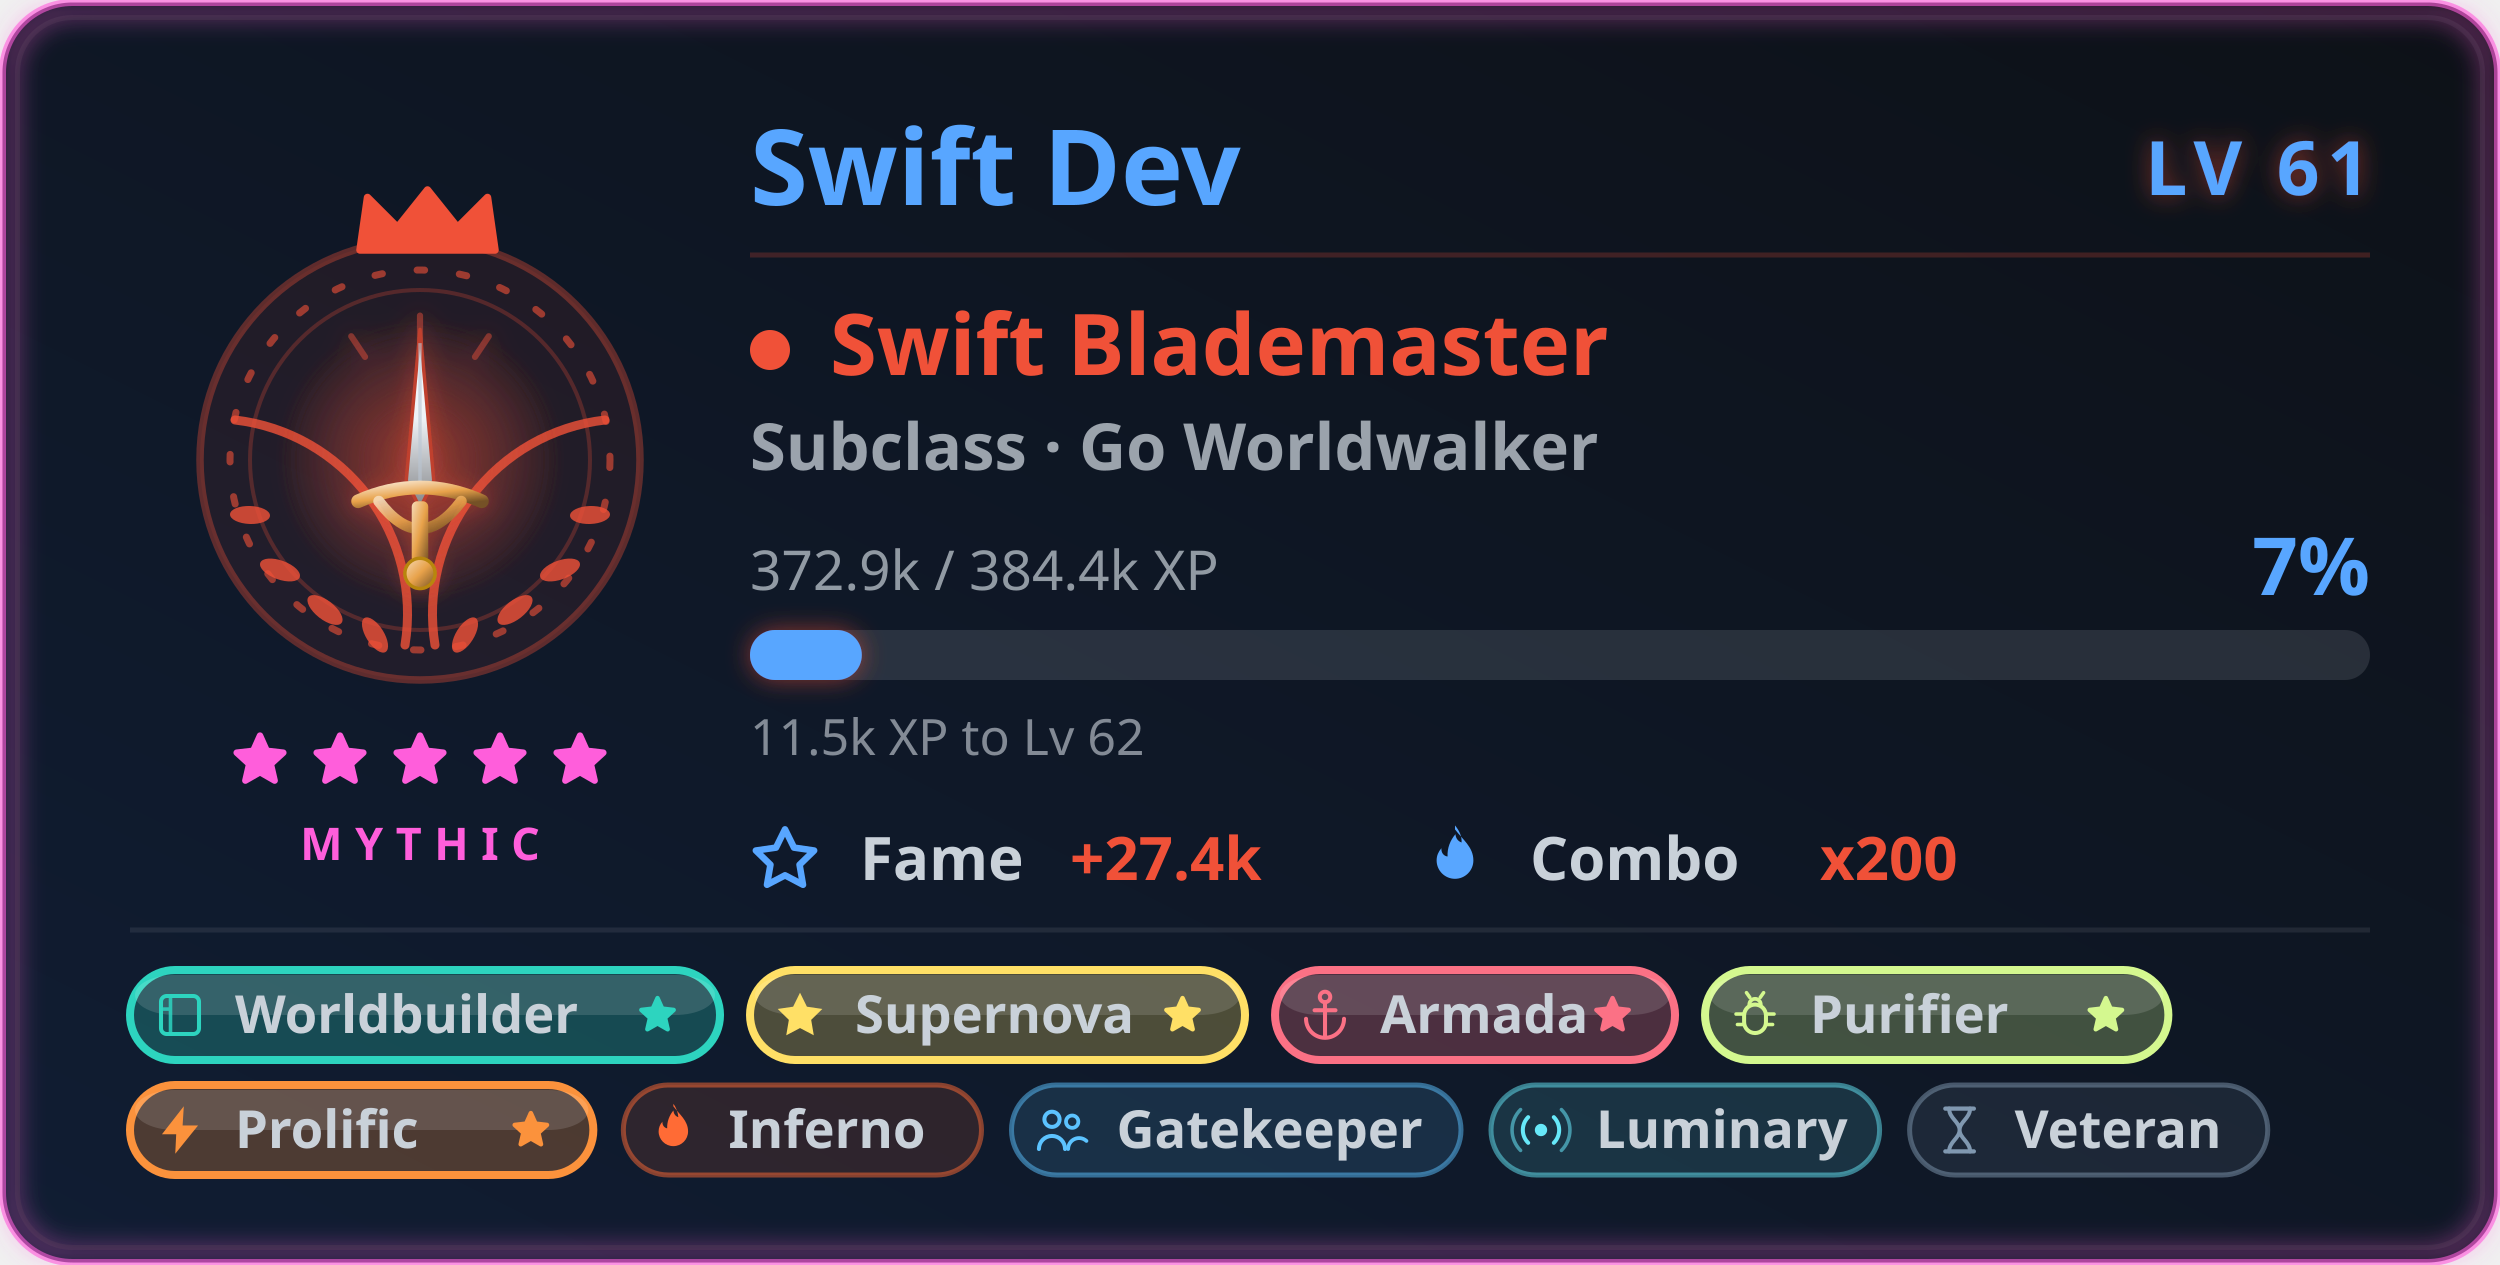
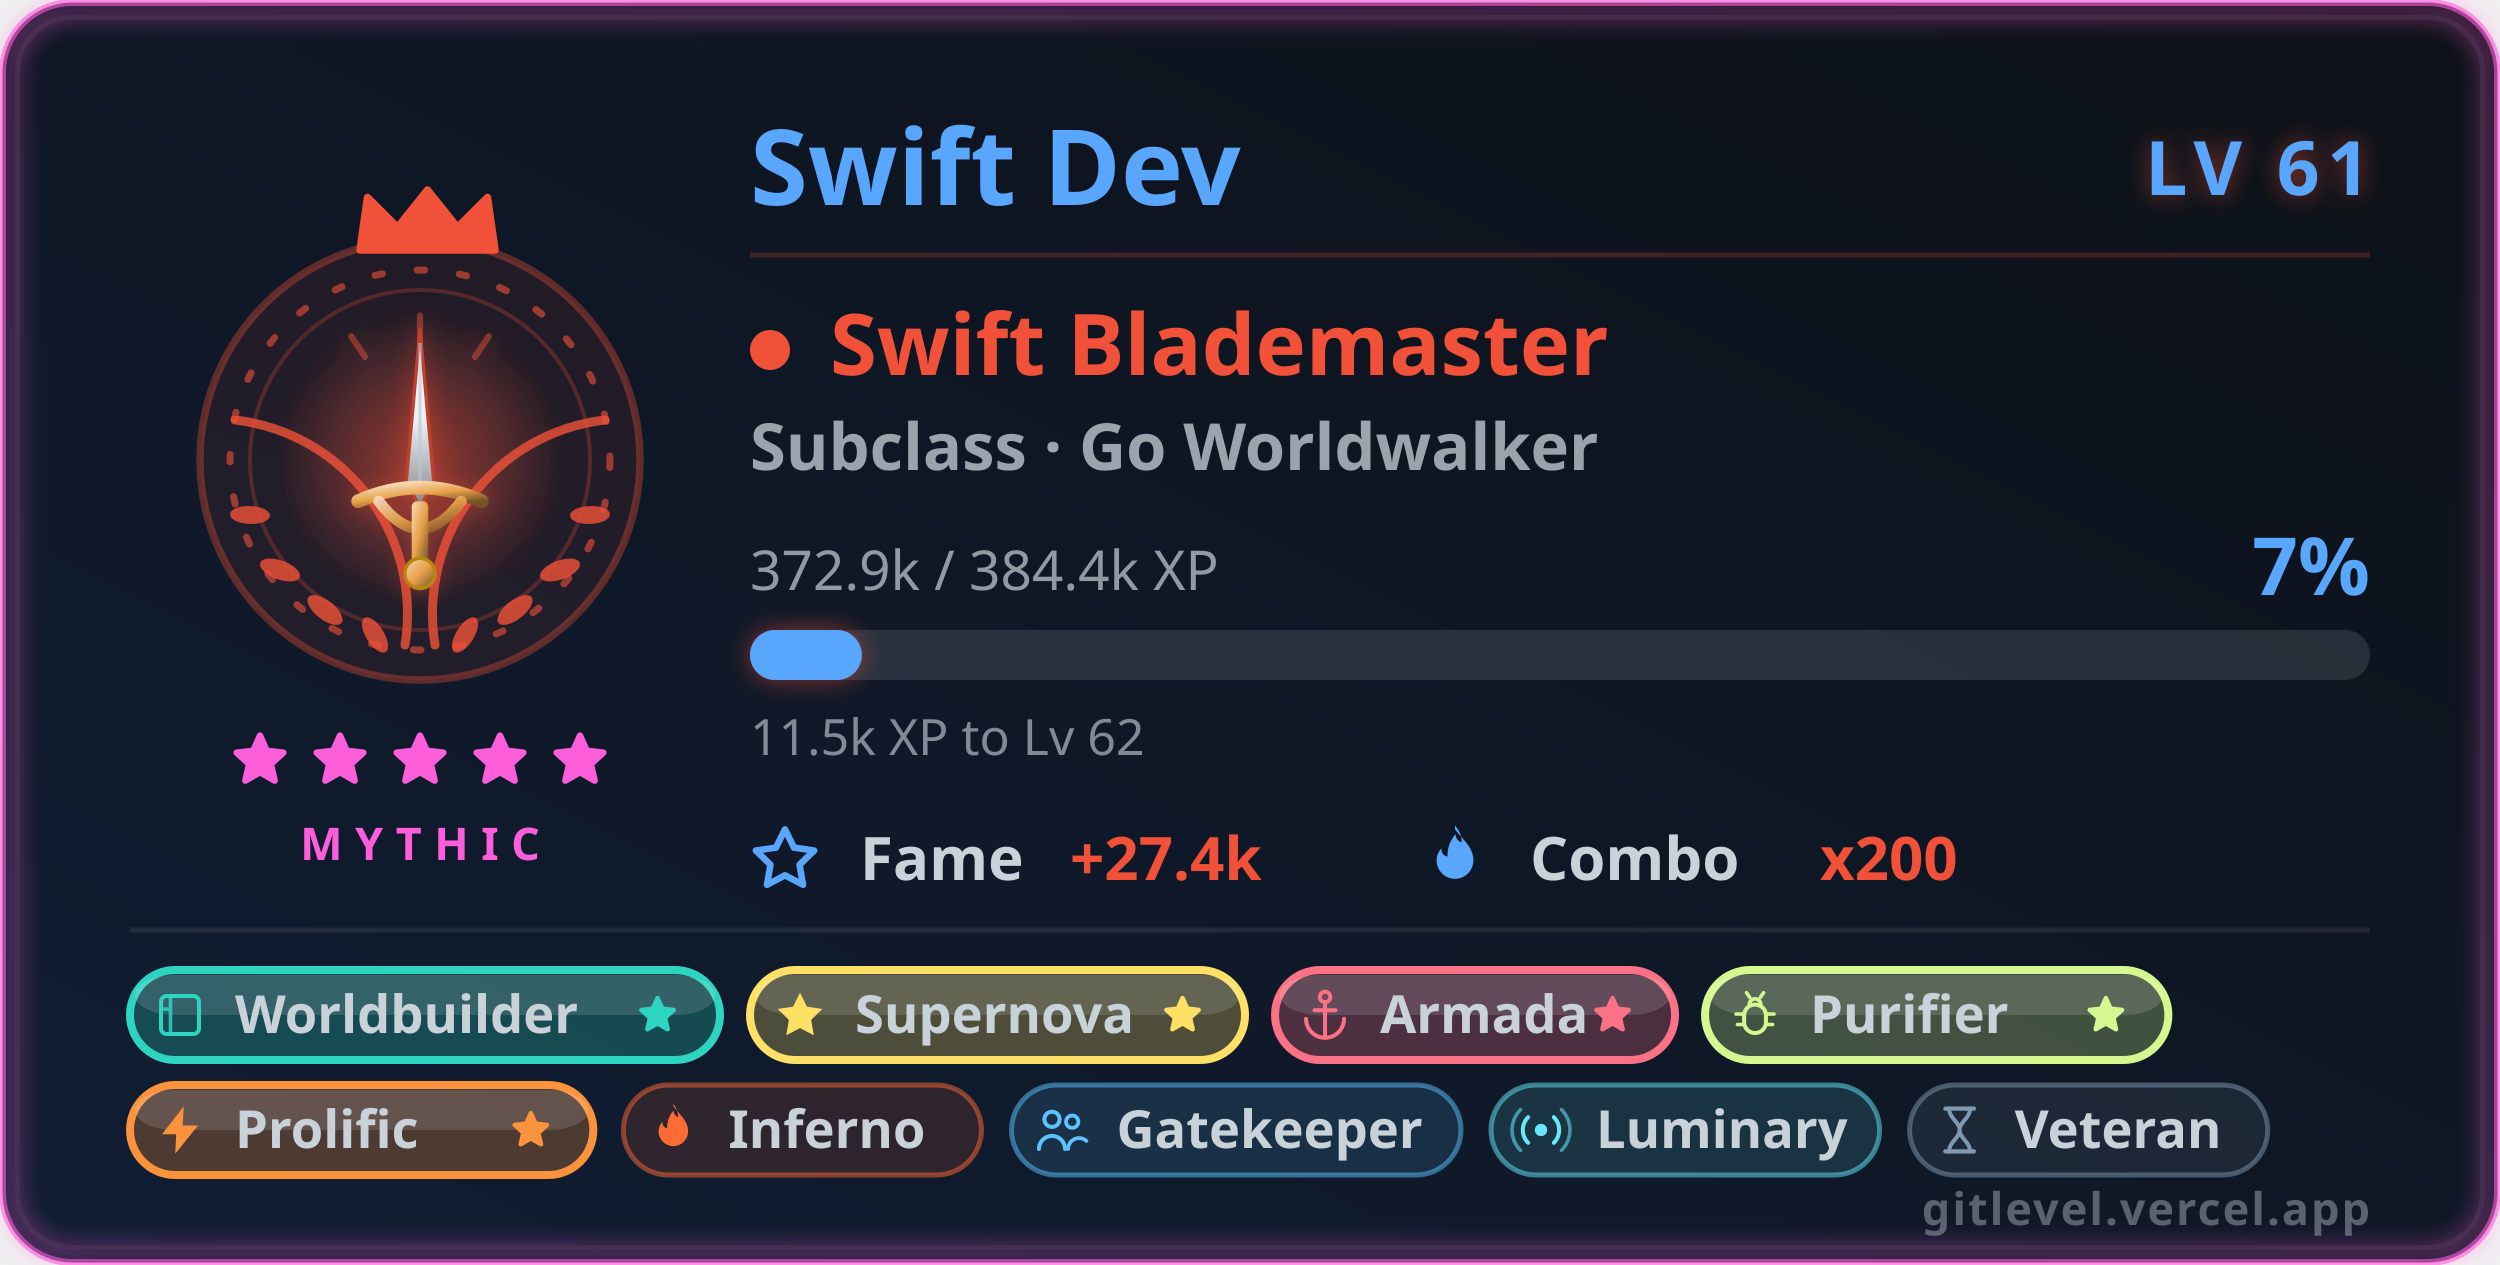
<svg xmlns="http://www.w3.org/2000/svg" width="500" height="253" viewBox="0 0 500 253" role="img" aria-labelledby="card-title-a11y card-desc-a11y">
  <style>
text { font-family: 'Segoe UI', Ubuntu, 'Helvetica Neue', sans-serif; }
.title { font-size: 18px; font-weight: 600; fill: #58a6ff; }
.title-icon { fill: #58a6ff; }
.icon { fill: #58a6ff; }


.gl-name { font-size: 21px; font-weight: 700; fill: #58a6ff; }
.gl-lvl { font-size: 15px; font-weight: 800; letter-spacing: 1.5px; fill: #58a6ff; }
.gl-class { font-size: 17px; font-weight: 700; fill: #f05138; }
.gl-sub { font-size: 13px; font-weight: 600; fill: #c9d1d9; opacity: 0.75; }
.gl-meta { font-size: 11px; fill: #c9d1d9; opacity: 0.7; }
.gl-pct { font-size: 16px; font-weight: 800; fill: #58a6ff; }
.gl-chip-label { font-size: 12px; font-weight: 600; fill: #c9d1d9; }
.gl-chip-value { font-size: 12px; font-weight: 800; fill: #f05138; }
.gl-hint { font-size: 10px; fill: #c9d1d9; opacity: 0.62; }
.gl-badge-label { font-size: 10.5px; font-weight: 600; }
.gl-rarity { font-size: 9px; font-weight: 700; letter-spacing: 2.5px; fill: #ff5edb; }
+ .gl-brand { font-size: 9px; font-weight: 600; letter-spacing: 0.4px; fill: #c9d1d9; opacity: 0.4; }

</style>
  <defs>
    <linearGradient id="card-bg" x1="0" y1="0" x2="1" y2="1" gradientTransform="rotate(90, 0.5, 0.5)">
      <stop offset="0.0%" stop-color="#0d1117" />
      <stop offset="100.0%" stop-color="#101d33" />
    </linearGradient>
    <filter id="card-glow" x="-50%" y="-50%" width="200%" height="200%">
      <feGaussianBlur in="SourceGraphic" stdDeviation="3" result="blur" />
      <feFlood flood-color="#58a6ff" flood-opacity="0.55" result="tint" />
      <feComposite in="tint" in2="blur" operator="in" result="softGlow" />
      <feMerge>
        <feMergeNode in="softGlow" />
        <feMergeNode in="SourceGraphic" />
      </feMerge>
    </filter>
    <filter id="gl-glow" x="-60%" y="-60%" width="220%" height="220%">
      <feGaussianBlur in="SourceGraphic" stdDeviation="2.4" result="b" />
      <feFlood flood-color="#f05138" flood-opacity="0.55" result="t" />
      <feComposite in="t" in2="b" operator="in" result="g" />
      <feMerge>
        <feMergeNode in="g" />
        <feMergeNode in="SourceGraphic" />
      </feMerge>
    </filter>
    <filter id="gl-rarity" x="-20%" y="-20%" width="140%" height="140%">
      <feGaussianBlur stdDeviation="2.4" />
    </filter>
  </defs>
  <rect x="0.5" y="0.5" width="499" height="252" rx="14" fill="url(#card-bg)" stroke="#ff5edb" stroke-width="1.4" stroke-opacity="0.6" />
  <rect x="3.5" y="3.5" width="493" height="246" rx="11" fill="none" stroke="#30363d" stroke-opacity="0.4" />
  <rect x="2" y="2" width="496" height="249" rx="13" fill="none" stroke="#ff5edb" stroke-width="3.5" stroke-opacity="0.4" filter="url(#gl-rarity)" />
  <g class="fade">
    <g class="">
      <g class="flourish">
        <g transform="translate(84,0)">
          <g transform="translate(0,92)">
            <path d="M3 37 A 39 39 0 0 1 37 -8" fill="none" stroke="#f05138" stroke-width="1.8" stroke-linecap="round" opacity="0.8" />
            <g fill="#f05138" opacity="0.8">
              <ellipse cx="9" cy="35" rx="4" ry="1.8" transform="rotate(-58 9 35)" />
              <ellipse cx="19" cy="30" rx="4.2" ry="1.9" transform="rotate(-38 19 30)" />
              <ellipse cx="28" cy="22" rx="4.2" ry="1.9" transform="rotate(-20 28 22)" />
              <ellipse cx="34" cy="11" rx="4" ry="1.8" transform="rotate(-2 34 11)" />
            </g>
          </g>
        </g>
        <g transform="translate(84,0) scale(-1,1)">
          <g transform="translate(0,92)">
            <path d="M3 37 A 39 39 0 0 1 37 -8" fill="none" stroke="#f05138" stroke-width="1.8" stroke-linecap="round" opacity="0.8" />
            <g fill="#f05138" opacity="0.8">
              <ellipse cx="9" cy="35" rx="4" ry="1.8" transform="rotate(-58 9 35)" />
              <ellipse cx="19" cy="30" rx="4.2" ry="1.9" transform="rotate(-38 19 30)" />
              <ellipse cx="28" cy="22" rx="4.2" ry="1.9" transform="rotate(-20 28 22)" />
              <ellipse cx="34" cy="11" rx="4" ry="1.8" transform="rotate(-2 34 11)" />
            </g>
          </g>
        </g>
      </g>
      <circle cx="84" cy="92" r="44" fill="#f05138" fill-opacity="0.08" stroke="#f05138" stroke-opacity="0.35" stroke-width="1.5" />
      <g class="">
        <circle cx="84" cy="92" r="38" fill="none" stroke="#f05138" stroke-opacity="0.6" stroke-width="1.4" stroke-dasharray="1.5 7" stroke-linecap="round" />
        <circle cx="84" cy="92" r="34" fill="none" stroke="#f05138" stroke-opacity="0.25" stroke-width="0.8" />
      </g>
      <g class="" filter="url(#gl-glow)">
        <svg class="" x="51" y="59" width="66" height="66" viewBox="0 0 48 48" aria-hidden="true">
          <defs>
            <radialGradient id="swHalo" cx="0.5" cy="0.5" r="0.5">
              <stop offset="0" stop-color="#f05138" stop-opacity="0.42" />
              <stop offset="1" stop-color="#f05138" stop-opacity="0" />
            </radialGradient>
            <linearGradient id="swBlade" x1="0" y1="0" x2="0" y2="1">
              <stop offset="0" stop-color="#f7f9fb" />
              <stop offset="0.5" stop-color="#eef2f7" />
              <stop offset="1" stop-color="#838588" />
            </linearGradient>
            <linearGradient id="swGold" x1="0" y1="0" x2="1" y2="1">
              <stop offset="0" stop-color="#f6dab7" />
              <stop offset="0.5" stop-color="#e8a24a" />
              <stop offset="1" stop-color="#745125" />
            </linearGradient>
          </defs>
          <circle cx="24" cy="24" r="21" fill="url(#swHalo)" />
          <g stroke="#f05138" stroke-width="0.9" stroke-opacity="0.45" stroke-linecap="round">
            <path d="M24 3 V7 M14 6 L16 9 M34 6 L32 9" />
          </g>
          <path d="M24 5 L26 27 L24 31 L22 27 Z" fill="url(#swBlade)" stroke="#c0412d" stroke-width="0.5" stroke-linejoin="round" />
          <path d="M24 7 V29" stroke="#b9c4d2" stroke-width="0.5" stroke-opacity="0.6" />
          <path d="M15 30 Q24 26 33 30" fill="none" stroke="url(#swGold)" stroke-width="2" stroke-linecap="round" />
          <path d="M18 30 Q24 38 30 30" fill="none" stroke="url(#swGold)" stroke-width="1.6" stroke-linecap="round" opacity="0.9" />
          <rect x="22.8" y="30" width="2.4" height="9" rx="0.8" fill="url(#swGold)" />
          <circle cx="24" cy="40.5" r="2.2" fill="url(#swGold)" stroke="#b8860b" stroke-width="0.5" />
        </svg>
      </g>
      <g transform="translate(69, 36.5) scale(1.5)">
        <path d="M2 9 L3 2 L7 6 L11 1 L15 6 L19 2 L20 9 Z" fill="#f05138" stroke="#f05138" stroke-width="1" stroke-linejoin="round" />
      </g>
    </g>
    <g>
      <g class="" transform="translate(45.5, 145.5) scale(0.5416667)" fill="#ff5edb" stroke="#ff5edb" stroke-width="2.4" stroke-linejoin="round" stroke-linecap="round" opacity="1">
        <path d="M12 3 L14.5 8.6 L20.6 9.3 L16 13.5 L17.4 19.6 L12 16.5 L6.6 19.6 L8 13.5 L3.4 9.3 L9.5 8.6 Z" />
      </g>
      <g class="" transform="translate(61.5, 145.5) scale(0.5416667)" fill="#ff5edb" stroke="#ff5edb" stroke-width="2.4" stroke-linejoin="round" stroke-linecap="round" opacity="1">
        <path d="M12 3 L14.5 8.6 L20.6 9.3 L16 13.5 L17.4 19.6 L12 16.5 L6.6 19.6 L8 13.5 L3.4 9.3 L9.5 8.6 Z" />
      </g>
      <g class="" transform="translate(77.5, 145.5) scale(0.5416667)" fill="#ff5edb" stroke="#ff5edb" stroke-width="2.4" stroke-linejoin="round" stroke-linecap="round" opacity="1">
        <path d="M12 3 L14.5 8.6 L20.6 9.3 L16 13.5 L17.4 19.6 L12 16.5 L6.6 19.6 L8 13.5 L3.4 9.3 L9.5 8.6 Z" />
      </g>
      <g class="" transform="translate(93.5, 145.5) scale(0.5416667)" fill="#ff5edb" stroke="#ff5edb" stroke-width="2.4" stroke-linejoin="round" stroke-linecap="round" opacity="1">
        <path d="M12 3 L14.5 8.6 L20.6 9.3 L16 13.5 L17.4 19.6 L12 16.5 L6.6 19.6 L8 13.5 L3.4 9.3 L9.5 8.6 Z" />
      </g>
      <g class="" transform="translate(109.5, 145.5) scale(0.5416667)" fill="#ff5edb" stroke="#ff5edb" stroke-width="2.4" stroke-linejoin="round" stroke-linecap="round" opacity="1">
        <path d="M12 3 L14.5 8.6 L20.6 9.3 L16 13.5 L17.4 19.6 L12 16.5 L6.6 19.6 L8 13.5 L3.4 9.3 L9.5 8.6 Z" />
      </g>
    </g>
    <text class="gl-rarity" x="84" y="172" text-anchor="middle">MYTHIC</text>
  </g>
  <g class="fade" style="animation-delay:.15s">
    <text class="gl-name" x="150" y="41">Swift Dev</text>
    <text class="gl-lvl glow-pulse" x="474" y="39" text-anchor="end" filter="url(#gl-glow)">LV 61</text>
    <line x1="150" y1="51" x2="474" y2="51" stroke="#f05138" stroke-opacity="0.22" stroke-width="1" />
    <circle cx="154" cy="70" r="4" fill="#f05138" />
    <text class="gl-class" x="166" y="75">Swift Blademaster</text>
    <text class="gl-sub" x="150" y="94">Subclass · Go Worldwalker</text>
    <text class="gl-meta" x="150" y="118">372.9k / 384.4k XP</text>
    <text class="gl-pct " x="474" y="119" text-anchor="end">7%</text>
    <rect x="150" y="126" width="324" height="10" rx="5" fill="#c9d1d9" fill-opacity="0.14" />
    <rect class="xp-fill " x="150" y="126" width="22.364" height="10" rx="5" fill="#58a6ff" filter="url(#gl-glow)" />
    <text class="gl-hint" x="150" y="151">11.5k XP to Lv 62</text>
    <g transform="translate(150, 176)">
      <svg class="icon" x="0" y="-11" width="14" height="14" viewBox="0 0 16 16" aria-hidden="true">
        <path fill-rule="evenodd" d="M8 .25a.75.75 0 0 1 .673.418l1.882 3.815 4.21.612a.75.75 0 0 1 .416 1.279l-3.046 2.97.719 4.192a.75.75 0 0 1-1.088.791L8 12.347l-3.766 1.98a.75.75 0 0 1-1.088-.79l.72-4.194L.818 6.374a.75.75 0 0 1 .416-1.28l4.21-.611L7.327.668A.75.75 0 0 1 8 .25zm0 2.445L6.615 5.5a.75.75 0 0 1-.564.41l-3.097.45 2.24 2.184a.75.75 0 0 1 .216.664l-.528 3.084 2.769-1.456a.75.75 0 0 1 .698 0l2.77 1.456-.53-3.084a.75.75 0 0 1 .216-.664l2.24-2.183-3.096-.45a.75.75 0 0 1-.564-.41L8 2.694v.001z" />
      </svg>
      <text class="gl-chip-label" x="22" y="0">Fame</text>
      <text class="gl-chip-value" x="64" y="0">+27.4k</text>
    </g>
    <g transform="translate(284, 176)">
      <svg class="icon" x="0" y="-11" width="14" height="14" viewBox="0 0 16 16" aria-hidden="true">
        <path fill-rule="evenodd" d="M8 1c1.7 2.3 4.2 4 4.2 7.1a4.2 4.2 0 0 1-8.4 0c0-1.1.4-2 1.1-2.8-.1 1 .5 1.8 1.4 1.9-.1-1.9.6-3.7 1.8-5.1.1 1 .6 1.6 1.4 1.9.1-1.4-.5-2.7-1.5-3.9z" />
      </svg>
      <text class="gl-chip-label" x="22" y="0">Combo</text>
      <text class="gl-chip-value" x="80" y="0">x200</text>
    </g>
  </g>
  <g class="fade" style="animation-delay:.2s">
    <line x1="26" y1="186" x2="474" y2="186" stroke="#c9d1d9" stroke-opacity="0.1" stroke-width="1" />
    <g>
      <rect x="26" y="194" width="118.003" height="18" rx="9" fill="#2dd4bf" fill-opacity="0.26" stroke="#2dd4bf" stroke-opacity="1" stroke-width="1.6" />
      <rect x="27" y="195" width="116.003" height="8" rx="8" fill="#ffffff" fill-opacity="0.13" />
      <g transform="translate(30.3, 197.3) scale(0.475)">
        <rect x="4" y="4" width="16" height="16" rx="2.4" fill="none" stroke="#2dd4bf" stroke-width="1.7" />
        <path d="M8 4v16 M4 9.5h4" fill="none" stroke="#2dd4bf" stroke-width="1.5" opacity="0.85" />
      </g>
      <text class="gl-badge-label" x="47" y="206.6" fill="#c9d1d9" font-weight="800">Worldbuilder</text>
      <g class="" transform="translate(127.0032, 198.5) scale(0.375)" fill="#2dd4bf" stroke="#2dd4bf" stroke-width="2.4" stroke-linejoin="round" stroke-linecap="round" opacity="1">
        <path d="M12 3 L14.5 8.6 L20.6 9.3 L16 13.5 L17.4 19.6 L12 16.5 L6.6 19.6 L8 13.5 L3.4 9.3 L9.5 8.6 Z" />
      </g>
    </g>
    <g>
      <rect x="150.003" y="194" width="99.002" height="18" rx="9" fill="#ffe066" fill-opacity="0.26" stroke="#ffe066" stroke-opacity="1" stroke-width="1.6" />
      <rect x="151.003" y="195" width="97.002" height="8" rx="8" fill="#ffffff" fill-opacity="0.13" />
      <g transform="translate(154.3032, 197.3) scale(0.475)">
        <path d="M12 2.6 14.9 8.5 21.4 9.45 16.7 14.05 17.8 20.55 12 17.5 6.2 20.55 7.3 14.05 2.6 9.45 9.1 8.5Z" fill="#ffe066" />
      </g>
      <text class="gl-badge-label" x="171.003" y="206.6" fill="#c9d1d9" font-weight="800">Supernova</text>
      <g class="" transform="translate(232.0056, 198.5) scale(0.375)" fill="#ffe066" stroke="#ffe066" stroke-width="2.4" stroke-linejoin="round" stroke-linecap="round" opacity="1">
        <path d="M12 3 L14.5 8.6 L20.6 9.3 L16 13.5 L17.4 19.6 L12 16.5 L6.6 19.6 L8 13.5 L3.4 9.3 L9.5 8.6 Z" />
      </g>
    </g>
    <g>
      <rect x="255.006" y="194" width="80.002" height="18" rx="9" fill="#fb7185" fill-opacity="0.26" stroke="#fb7185" stroke-opacity="1" stroke-width="1.6" />
      <rect x="256.006" y="195" width="78.002" height="8" rx="8" fill="#ffffff" fill-opacity="0.13" />
      <g transform="translate(259.3056, 197.3) scale(0.475)">
        <circle cx="12" cy="4.4" r="2.2" fill="none" stroke="#fb7185" stroke-width="1.7" />
        <path d="M12 6.6V21M7.6 10h8.8" fill="none" stroke="#fb7185" stroke-width="1.7" stroke-linejoin="round" stroke-linecap="round" />
        <path d="M4 13.6a8 8 0 0 0 16 0" fill="none" stroke="#fb7185" stroke-width="1.7" stroke-linejoin="round" stroke-linecap="round" />
      </g>
      <text class="gl-badge-label" x="276.006" y="206.6" fill="#c9d1d9" font-weight="800">Armada</text>
      <g class="" transform="translate(318.0072, 198.5) scale(0.375)" fill="#fb7185" stroke="#fb7185" stroke-width="2.4" stroke-linejoin="round" stroke-linecap="round" opacity="1">
        <path d="M12 3 L14.5 8.6 L20.6 9.3 L16 13.5 L17.4 19.6 L12 16.5 L6.6 19.6 L8 13.5 L3.4 9.3 L9.5 8.6 Z" />
      </g>
    </g>
    <g>
      <rect x="341.007" y="194" width="92.669" height="18" rx="9" fill="#d4f88f" fill-opacity="0.26" stroke="#d4f88f" stroke-opacity="1" stroke-width="1.6" />
      <rect x="342.007" y="195" width="90.669" height="8" rx="8" fill="#ffffff" fill-opacity="0.13" />
      <g transform="translate(345.3072, 197.3) scale(0.475)">
        <rect x="7.4" y="7.6" width="9.2" height="12" rx="4.6" fill="none" stroke="#d4f88f" stroke-width="1.7" />
        <path d="M9.6 7.6a2.4 2.4 0 0 1 4.8 0" fill="none" stroke="#d4f88f" stroke-width="1.6" stroke-linejoin="round" stroke-linecap="round" />
        <path d="M7.4 11.6H4M16.6 11.6H20M7.4 16H4.6M16.6 16H19.4M9.8 4.6 8.4 2.6M14.2 4.6 15.6 2.6" fill="none" stroke="#d4f88f" stroke-width="1.5" stroke-linejoin="round" stroke-linecap="round" />
      </g>
      <text class="gl-badge-label" x="362.007" y="206.6" fill="#c9d1d9" font-weight="800">Purifier</text>
      <g class="" transform="translate(416.676, 198.5) scale(0.375)" fill="#d4f88f" stroke="#d4f88f" stroke-width="2.4" stroke-linejoin="round" stroke-linecap="round" opacity="1">
        <path d="M12 3 L14.5 8.6 L20.6 9.3 L16 13.5 L17.4 19.6 L12 16.5 L6.6 19.6 L8 13.5 L3.4 9.3 L9.5 8.6 Z" />
      </g>
    </g>
    <g>
      <rect x="26" y="217" width="92.669" height="18" rx="9" fill="#fb923c" fill-opacity="0.26" stroke="#fb923c" stroke-opacity="1" stroke-width="1.6" />
      <rect x="27" y="218" width="90.669" height="8" rx="8" fill="#ffffff" fill-opacity="0.13" />
      <g transform="translate(30.3, 220.3) scale(0.475)">
        <path d="M13.6 2 4.4 13.8h6L10 22l9.6-11.9h-6.5Z" fill="#fb923c" />
      </g>
      <text class="gl-badge-label" x="47" y="229.6" fill="#c9d1d9" font-weight="800">Prolific</text>
      <g class="" transform="translate(101.6688, 221.5) scale(0.375)" fill="#fb923c" stroke="#fb923c" stroke-width="2.4" stroke-linejoin="round" stroke-linecap="round" opacity="1">
        <path d="M12 3 L14.5 8.6 L20.6 9.3 L16 13.5 L17.4 19.6 L12 16.5 L6.6 19.6 L8 13.5 L3.4 9.3 L9.5 8.6 Z" />
      </g>
    </g>
    <g>
      <rect x="124.669" y="217" width="71.63" height="18" rx="9" fill="#ff6b35" fill-opacity="0.13" stroke="#ff6b35" stroke-opacity="0.5" stroke-width="1" />
      <g transform="translate(128.9688, 220.3) scale(0.475)">
        <path d="M12 2c2.5 3.4 6.2 6 6.2 10.6a6.2 6.2 0 0 1-12.4 0c0-1.6.6-3 1.6-4.1-.1 1.5.8 2.6 2 2.8-.1-2.8.9-5.4 2.6-7.5.2 1.5.9 2.4 2.1 2.8-.2-2-.8-4-2.1-5.6Z" fill="#ff6b35" />
      </g>
      <text class="gl-badge-label" x="145.669" y="229.6" fill="#c9d1d9">Inferno</text>
    </g>
    <g>
      <rect x="202.299" y="217" width="89.9" height="18" rx="9" fill="#5cc3ff" fill-opacity="0.13" stroke="#5cc3ff" stroke-opacity="0.5" stroke-width="1" />
      <g transform="translate(206.5988, 220.3) scale(0.475)">
        <circle cx="8" cy="7.5" r="3.2" fill="none" stroke="#5cc3ff" stroke-width="1.7" />
        <path d="M2.5 20a5.5 5.5 0 0 1 11 0" fill="none" stroke="#5cc3ff" stroke-width="1.7" stroke-linecap="round" />
        <circle cx="16.5" cy="8.5" r="2.6" fill="none" stroke="#5cc3ff" stroke-width="1.6" />
        <path d="M14.8 20a4.6 4.6 0 0 1 7.7-3.4" fill="none" stroke="#5cc3ff" stroke-width="1.6" stroke-linecap="round" />
      </g>
      <text class="gl-badge-label" x="223.299" y="229.6" fill="#c9d1d9">Gatekeeper</text>
    </g>
    <g>
      <rect x="298.199" y="217" width="77.72" height="18" rx="9" fill="#67e8f9" fill-opacity="0.13" stroke="#67e8f9" stroke-opacity="0.5" stroke-width="1" />
      <g transform="translate(302.4988, 220.3) scale(0.475)">
        <circle cx="12" cy="12" r="2.6" fill="#67e8f9" />
        <path d="M6.6 6.6a7.6 7.6 0 0 0 0 10.8M17.4 6.6a7.6 7.6 0 0 1 0 10.8" fill="none" stroke="#67e8f9" stroke-width="1.7" stroke-linejoin="round" stroke-linecap="round" />
        <path d="M3.4 3.4a12.1 12.1 0 0 0 0 17.2M20.6 3.4a12.1 12.1 0 0 1 0 17.2" fill="none" stroke="#67e8f9" stroke-width="1.5" stroke-linejoin="round" stroke-linecap="round" opacity="0.55" />
      </g>
      <text class="gl-badge-label" x="319.199" y="229.6" fill="#c9d1d9">Luminary</text>
    </g>
    <g>
      <rect x="381.919" y="217" width="71.63" height="18" rx="9" fill="#8098b0" fill-opacity="0.13" stroke="#8098b0" stroke-opacity="0.5" stroke-width="1" />
      <g transform="translate(386.2188, 220.3) scale(0.475)">
        <path d="M6 3h12M6 21h12" fill="none" stroke="#8098b0" stroke-width="1.8" stroke-linejoin="round" stroke-linecap="round" />
        <path d="M7.6 3c0 4 4.4 5.6 4.4 9s-4.4 5-4.4 9M16.4 3c0 4-4.4 5.6-4.4 9s4.4 5 4.4 9" fill="none" stroke="#8098b0" stroke-width="1.7" stroke-linejoin="round" stroke-linecap="round" />
      </g>
      <text class="gl-badge-label" x="402.919" y="229.6" fill="#c9d1d9">Veteran</text>
    </g>
  </g>
+   <text class="gl-brand" x="474" y="245" text-anchor="end">gitlevel.vercel.app</text>
</svg>
